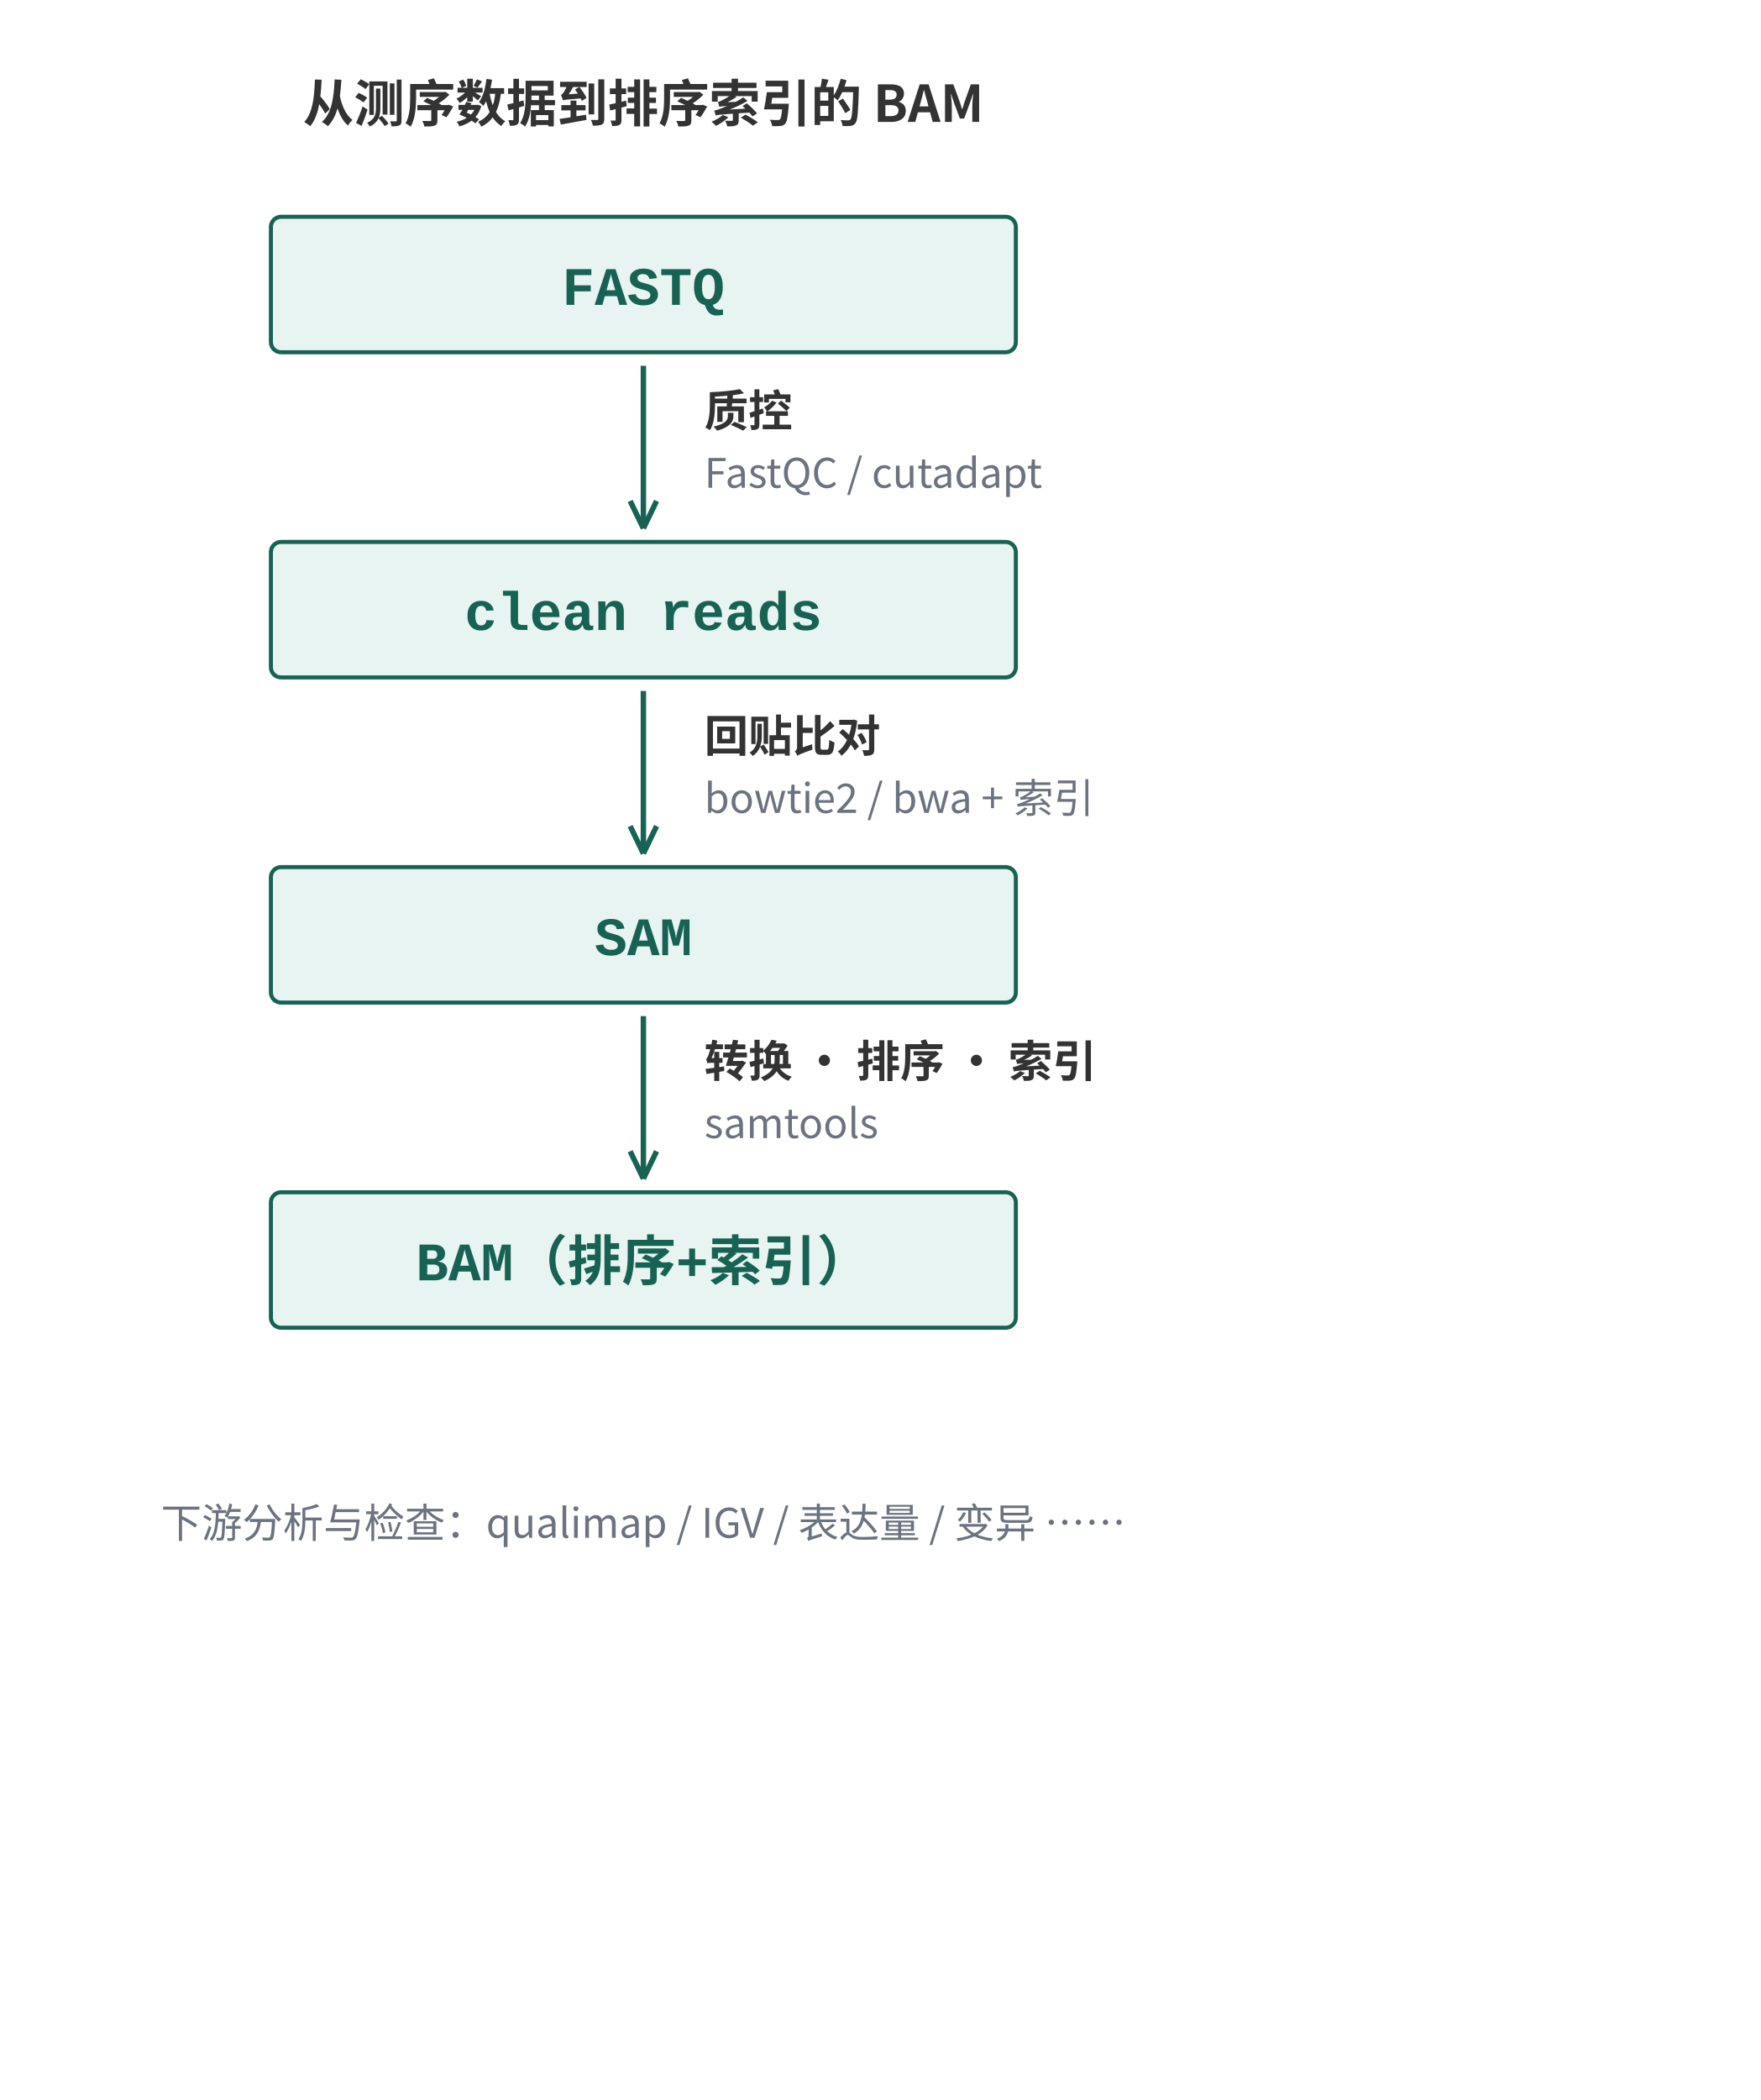
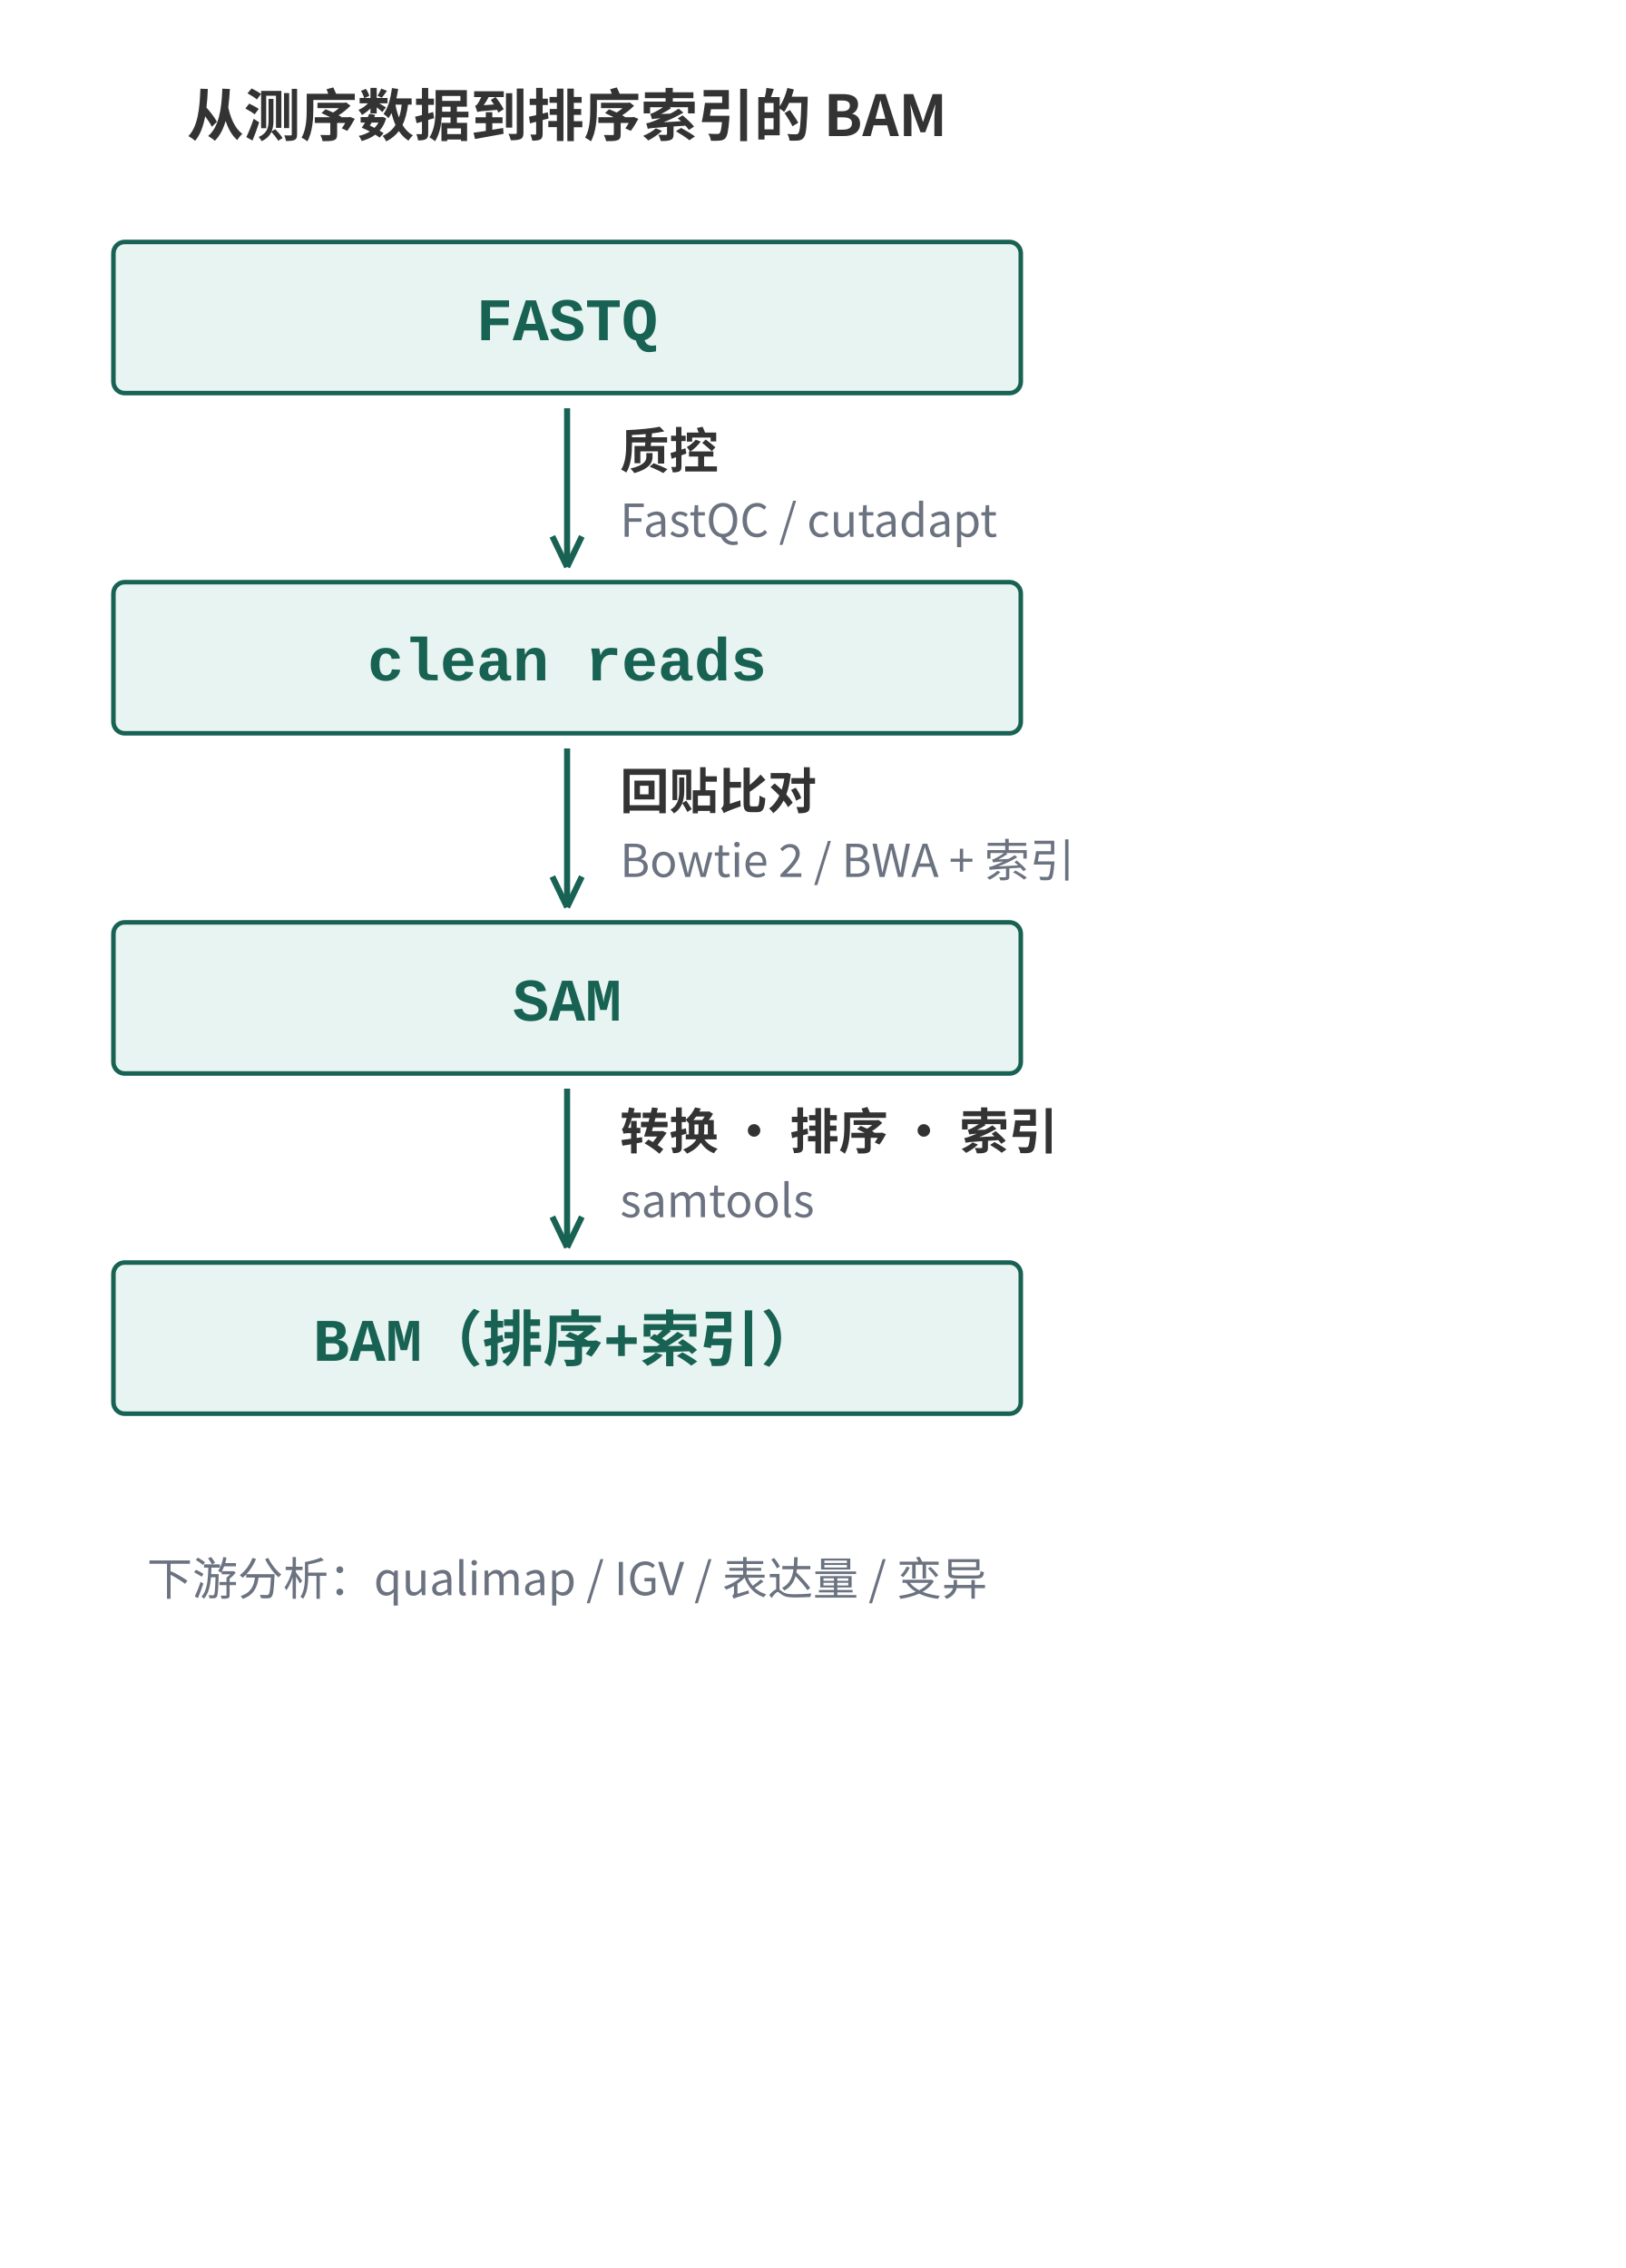
- <svg xmlns="http://www.w3.org/2000/svg" viewBox="0 0 520 620" role="img" aria-labelledby="t d">
-   <text x="190" y="36" font-family="'PingFang SC', 'Hiragino Sans GB', 'Microsoft YaHei', 'Noto Sans CJK SC', sans-serif" font-size="15" fill="#333333" font-weight="bold" text-anchor="middle">从测序数据到排序索引的 BAM</text>
-   <rect x="80" y="64" width="220" height="40" rx="3" fill="#e8f4f1" stroke="#186254" stroke-width="1.2" />
-   <text x="190" y="90" font-family="ui-monospace, 'SFMono-Regular', Menlo, Consolas, 'Liberation Mono', monospace" font-size="16" fill="#186254" font-weight="bold" text-anchor="middle">FASTQ</text>
-   <rect x="80" y="160" width="220" height="40" rx="3" fill="#e8f4f1" stroke="#186254" stroke-width="1.2" />
-   <text x="190" y="186" font-family="ui-monospace, 'SFMono-Regular', Menlo, Consolas, 'Liberation Mono', monospace" font-size="16" fill="#186254" font-weight="bold" text-anchor="middle">clean reads</text>
-   <rect x="80" y="256" width="220" height="40" rx="3" fill="#e8f4f1" stroke="#186254" stroke-width="1.2" />
-   <text x="190" y="282" font-family="ui-monospace, 'SFMono-Regular', Menlo, Consolas, 'Liberation Mono', monospace" font-size="16" fill="#186254" font-weight="bold" text-anchor="middle">SAM</text>
-   <rect x="80" y="352" width="220" height="40" rx="3" fill="#e8f4f1" stroke="#186254" stroke-width="1.2" />
-   <text x="190" y="378" font-family="ui-monospace, 'SFMono-Regular', Menlo, Consolas, 'Liberation Mono', monospace" font-size="16" fill="#186254" font-weight="bold" text-anchor="middle">BAM（排序+索引）</text>
-   <line x1="190" y1="108" x2="190" y2="156" stroke="#186254" stroke-width="1.6" />
-   <line x1="190.0" y1="156.0" x2="193.9" y2="147.9" stroke="#186254" stroke-width="1.6" />
-   <line x1="190.0" y1="156.0" x2="186.1" y2="147.9" stroke="#186254" stroke-width="1.6" />
-   <text x="208" y="126" font-family="'PingFang SC', 'Hiragino Sans GB', 'Microsoft YaHei', 'Noto Sans CJK SC', sans-serif" font-size="13" fill="#333333" font-weight="bold" text-anchor="start">质控</text>
-   <text x="208" y="144" font-family="'PingFang SC', 'Hiragino Sans GB', 'Microsoft YaHei', 'Noto Sans CJK SC', sans-serif" font-size="12" fill="#6b7280" font-weight="normal" text-anchor="start">FastQC / cutadapt</text>
-   <line x1="190" y1="204" x2="190" y2="252" stroke="#186254" stroke-width="1.6" />
-   <line x1="190.0" y1="252.0" x2="193.9" y2="243.9" stroke="#186254" stroke-width="1.6" />
-   <line x1="190.0" y1="252.0" x2="186.1" y2="243.9" stroke="#186254" stroke-width="1.6" />
-   <text x="208" y="222" font-family="'PingFang SC', 'Hiragino Sans GB', 'Microsoft YaHei', 'Noto Sans CJK SC', sans-serif" font-size="13" fill="#333333" font-weight="bold" text-anchor="start">回贴比对</text>
-   <text x="208" y="240" font-family="'PingFang SC', 'Hiragino Sans GB', 'Microsoft YaHei', 'Noto Sans CJK SC', sans-serif" font-size="12" fill="#6b7280" font-weight="normal" text-anchor="start">bowtie2 / bwa + 索引</text>
-   <line x1="190" y1="300" x2="190" y2="348" stroke="#186254" stroke-width="1.6" />
-   <line x1="190.0" y1="348.0" x2="193.9" y2="339.9" stroke="#186254" stroke-width="1.6" />
-   <line x1="190.0" y1="348.0" x2="186.1" y2="339.9" stroke="#186254" stroke-width="1.6" />
-   <text x="208" y="318" font-family="'PingFang SC', 'Hiragino Sans GB', 'Microsoft YaHei', 'Noto Sans CJK SC', sans-serif" font-size="13" fill="#333333" font-weight="bold" text-anchor="start">转换 · 排序 · 索引</text>
-   <text x="208" y="336" font-family="'PingFang SC', 'Hiragino Sans GB', 'Microsoft YaHei', 'Noto Sans CJK SC', sans-serif" font-size="12" fill="#6b7280" font-weight="normal" text-anchor="start">samtools</text>
-   <text x="190" y="454" font-family="'PingFang SC', 'Hiragino Sans GB', 'Microsoft YaHei', 'Noto Sans CJK SC', sans-serif" font-size="12" fill="#6b7280" font-weight="normal" text-anchor="middle">下游分析与检查：qualimap / IGV / 表达量 / 变异 ……</text>
+ <svg xmlns="http://www.w3.org/2000/svg" width="430" height="600" viewBox="0 0 430 600" role="img" aria-labelledby="t d">
+   <text x="150" y="36" font-family="'PingFang SC', 'Hiragino Sans GB', 'Microsoft YaHei', 'Noto Sans CJK SC', sans-serif" font-size="15" fill="#333333" font-weight="bold" text-anchor="middle">从测序数据到排序索引的 BAM</text>
+   <rect x="30" y="64" width="240" height="40" rx="3" fill="#e8f4f1" stroke="#186254" stroke-width="1.2" />
+   <text x="150" y="90" font-family="ui-monospace, 'SFMono-Regular', Menlo, Consolas, 'Liberation Mono', monospace" font-size="16" fill="#186254" font-weight="bold" text-anchor="middle">FASTQ</text>
+   <rect x="30" y="154" width="240" height="40" rx="3" fill="#e8f4f1" stroke="#186254" stroke-width="1.2" />
+   <text x="150" y="180" font-family="ui-monospace, 'SFMono-Regular', Menlo, Consolas, 'Liberation Mono', monospace" font-size="16" fill="#186254" font-weight="bold" text-anchor="middle">clean reads</text>
+   <rect x="30" y="244" width="240" height="40" rx="3" fill="#e8f4f1" stroke="#186254" stroke-width="1.2" />
+   <text x="150" y="270" font-family="ui-monospace, 'SFMono-Regular', Menlo, Consolas, 'Liberation Mono', monospace" font-size="16" fill="#186254" font-weight="bold" text-anchor="middle">SAM</text>
+   <rect x="30" y="334" width="240" height="40" rx="3" fill="#e8f4f1" stroke="#186254" stroke-width="1.2" />
+   <text x="150" y="360" font-family="ui-monospace, 'SFMono-Regular', Menlo, Consolas, 'Liberation Mono', monospace" font-size="16" fill="#186254" font-weight="bold" text-anchor="middle">BAM（排序+索引）</text>
+   <line x1="150" y1="108" x2="150" y2="150" stroke="#186254" stroke-width="1.6" />
+   <line x1="150.0" y1="150.0" x2="153.9" y2="141.9" stroke="#186254" stroke-width="1.6" />
+   <line x1="150.0" y1="150.0" x2="146.1" y2="141.9" stroke="#186254" stroke-width="1.6" />
+   <text x="164" y="124" font-family="'PingFang SC', 'Hiragino Sans GB', 'Microsoft YaHei', 'Noto Sans CJK SC', sans-serif" font-size="13" fill="#333333" font-weight="bold" text-anchor="start">质控</text>
+   <text x="164" y="142" font-family="'PingFang SC', 'Hiragino Sans GB', 'Microsoft YaHei', 'Noto Sans CJK SC', sans-serif" font-size="12" fill="#6b7280" font-weight="normal" text-anchor="start">FastQC / cutadapt</text>
+   <line x1="150" y1="198" x2="150" y2="240" stroke="#186254" stroke-width="1.6" />
+   <line x1="150.0" y1="240.0" x2="153.9" y2="231.9" stroke="#186254" stroke-width="1.6" />
+   <line x1="150.0" y1="240.0" x2="146.1" y2="231.9" stroke="#186254" stroke-width="1.6" />
+   <text x="164" y="214" font-family="'PingFang SC', 'Hiragino Sans GB', 'Microsoft YaHei', 'Noto Sans CJK SC', sans-serif" font-size="13" fill="#333333" font-weight="bold" text-anchor="start">回贴比对</text>
+   <text x="164" y="232" font-family="'PingFang SC', 'Hiragino Sans GB', 'Microsoft YaHei', 'Noto Sans CJK SC', sans-serif" font-size="12" fill="#6b7280" font-weight="normal" text-anchor="start">Bowtie 2 / BWA + 索引</text>
+   <line x1="150" y1="288" x2="150" y2="330" stroke="#186254" stroke-width="1.6" />
+   <line x1="150.0" y1="330.0" x2="153.9" y2="321.9" stroke="#186254" stroke-width="1.6" />
+   <line x1="150.0" y1="330.0" x2="146.1" y2="321.9" stroke="#186254" stroke-width="1.6" />
+   <text x="164" y="304" font-family="'PingFang SC', 'Hiragino Sans GB', 'Microsoft YaHei', 'Noto Sans CJK SC', sans-serif" font-size="13" fill="#333333" font-weight="bold" text-anchor="start">转换 · 排序 · 索引</text>
+   <text x="164" y="322" font-family="'PingFang SC', 'Hiragino Sans GB', 'Microsoft YaHei', 'Noto Sans CJK SC', sans-serif" font-size="12" fill="#6b7280" font-weight="normal" text-anchor="start">samtools</text>
+   <text x="150" y="422" font-family="'PingFang SC', 'Hiragino Sans GB', 'Microsoft YaHei', 'Noto Sans CJK SC', sans-serif" font-size="12" fill="#6b7280" font-weight="normal" text-anchor="middle">下游分析：qualimap / IGV / 表达量 / 变异</text>
</svg>
